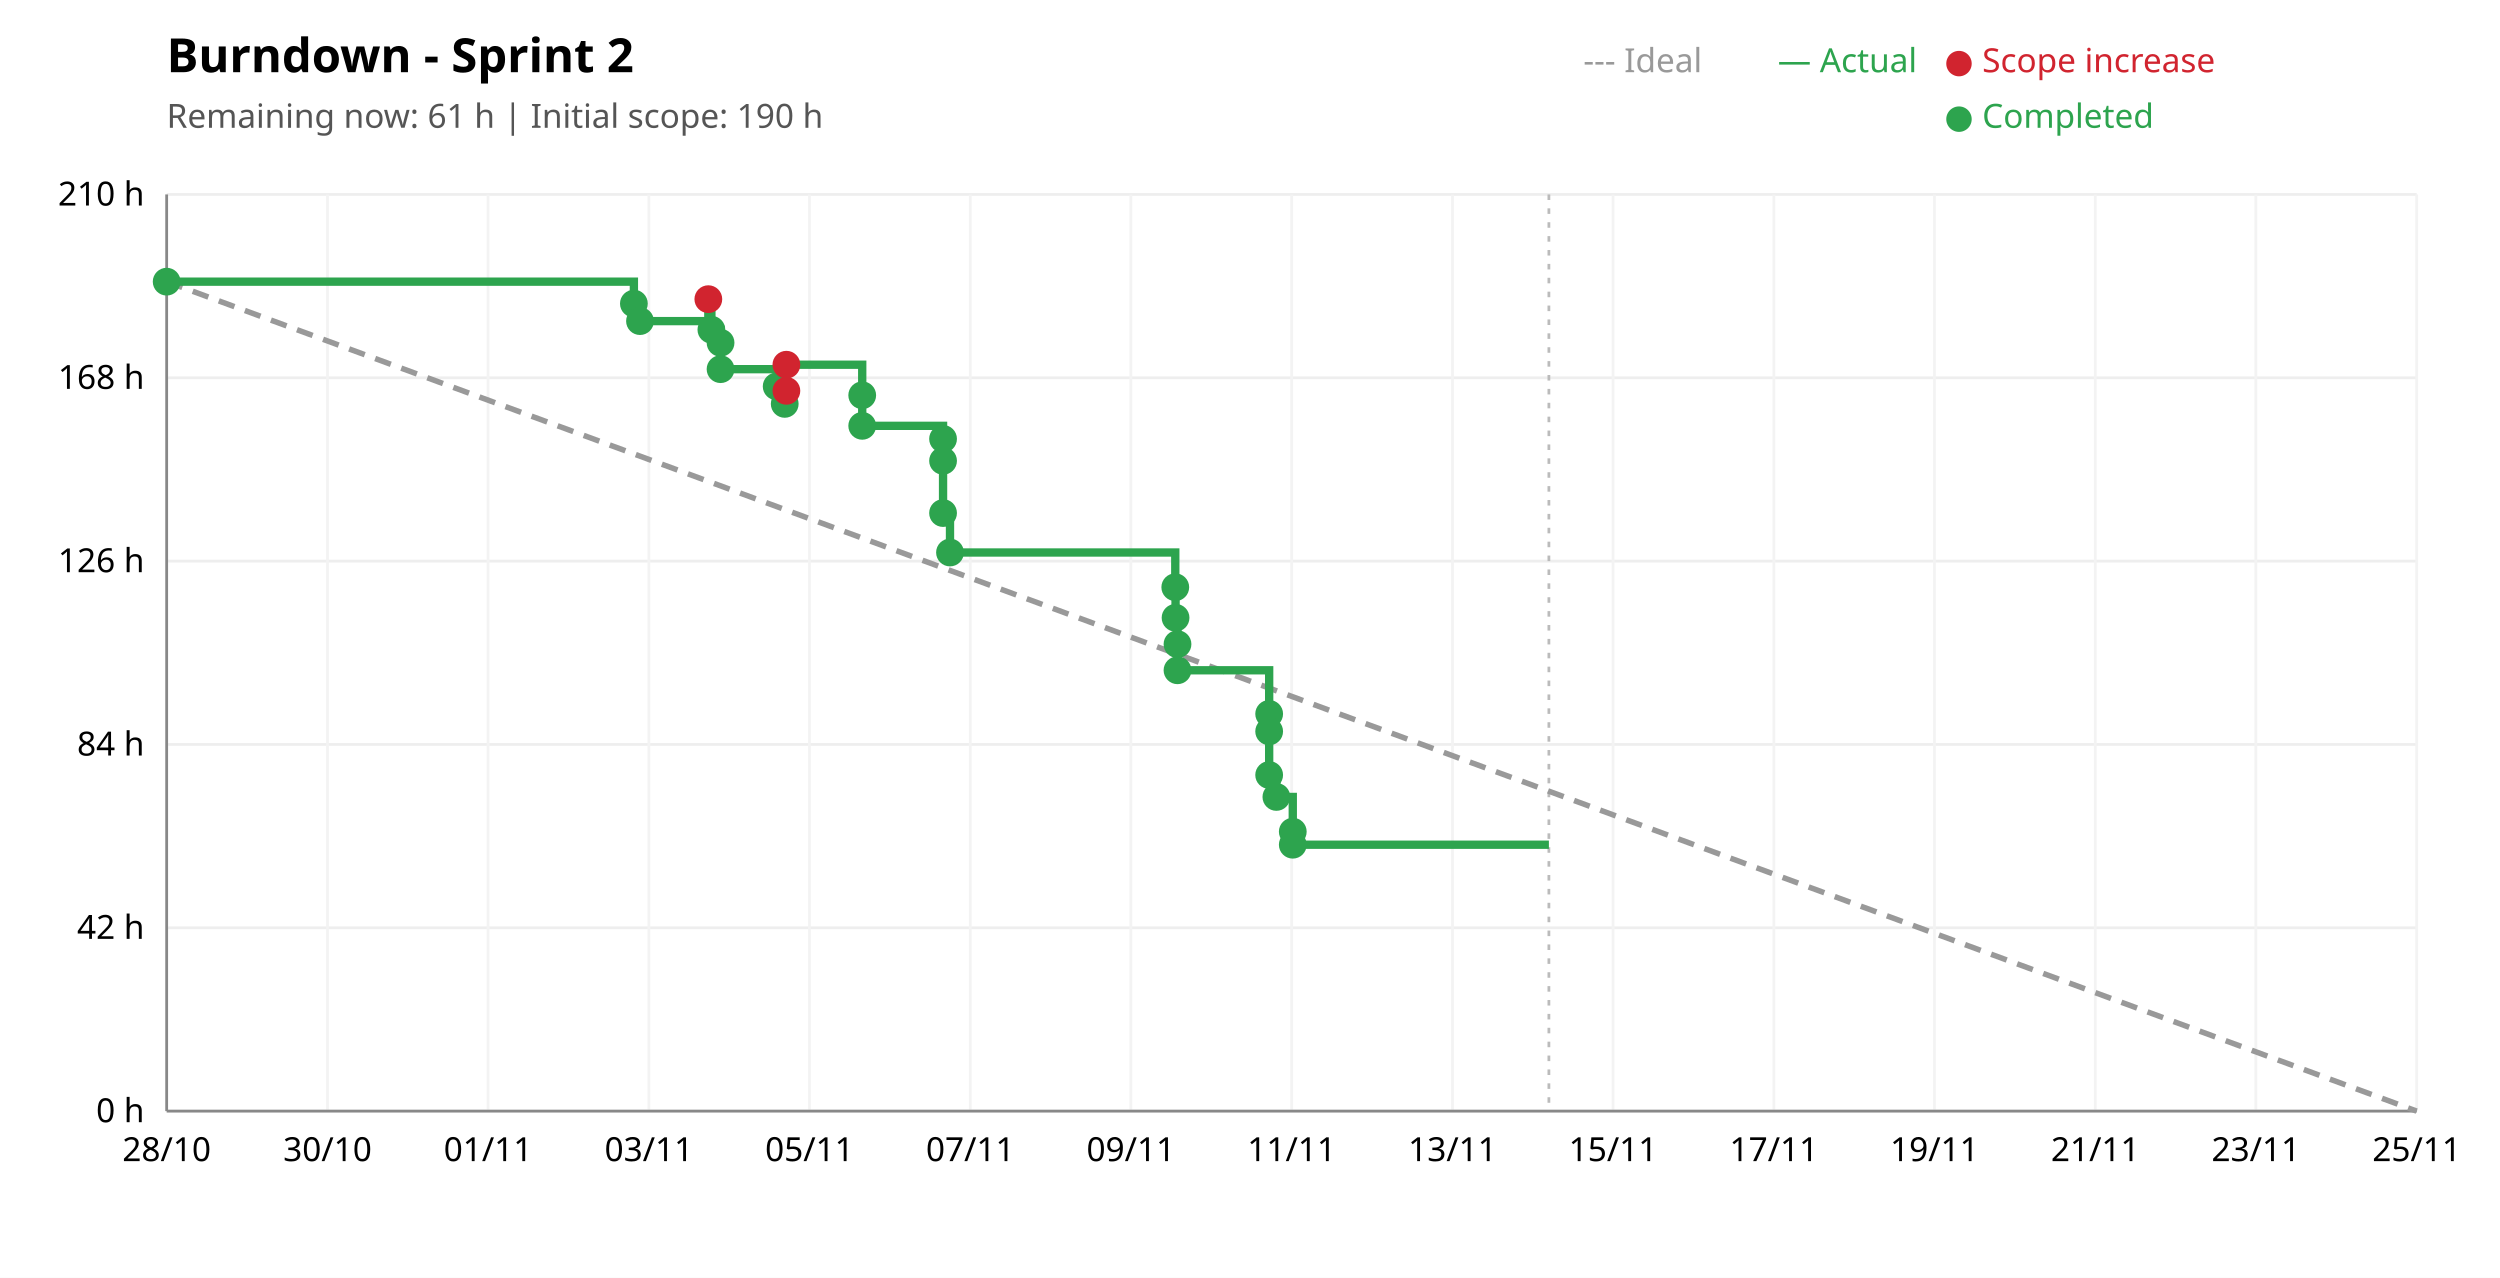
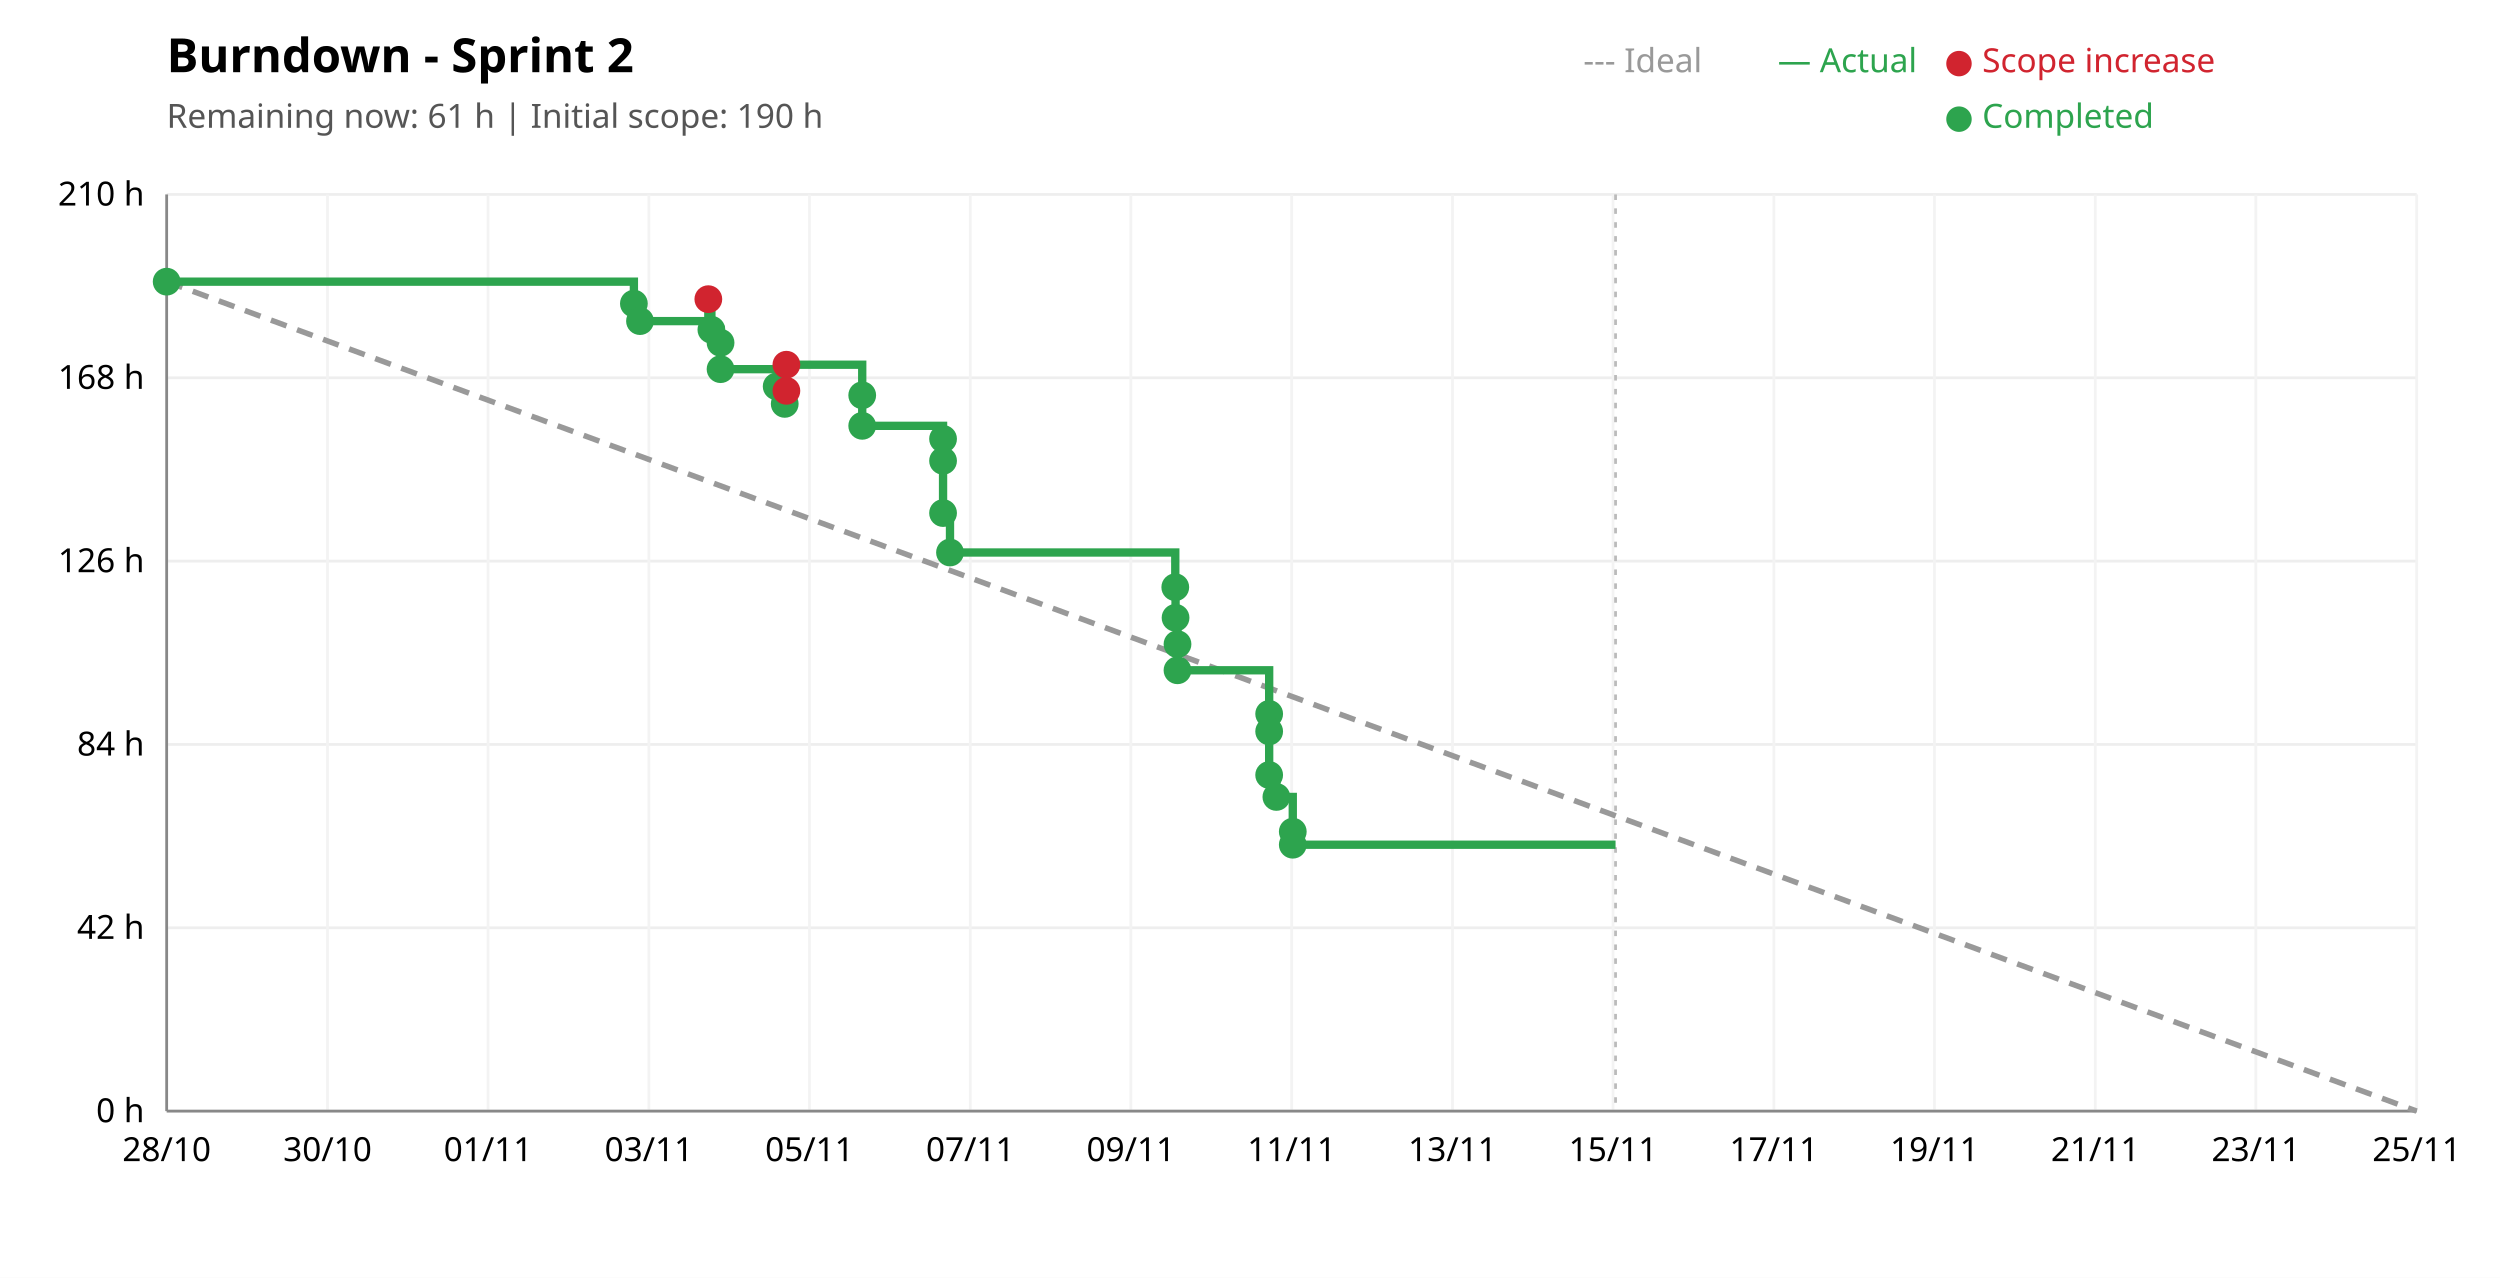
<svg xmlns="http://www.w3.org/2000/svg" width="900" height="460" font-family="sans-serif" font-size="12">
  <rect width="100%" height="100%" fill="white" />
  <text x="60" y="26" font-size="17" font-weight="bold">Burndown - Sprint 2</text>
  <text x="60" y="46" fill="#555">Remaining now: 61 h  |  Initial scope: 190 h</text>
  <line x1="60" y1="400.0" x2="870" y2="400.0" stroke="#eee" />
  <text x="52" y="404.0" text-anchor="end">0 h</text>
  <line x1="60" y1="334.0" x2="870" y2="334.0" stroke="#eee" />
  <text x="52" y="338.0" text-anchor="end">42 h</text>
  <line x1="60" y1="268.0" x2="870" y2="268.0" stroke="#eee" />
  <text x="52" y="272.0" text-anchor="end">84 h</text>
  <line x1="60" y1="202.0" x2="870" y2="202.0" stroke="#eee" />
  <text x="52" y="206.0" text-anchor="end">126 h</text>
  <line x1="60" y1="136.0" x2="870" y2="136.0" stroke="#eee" />
  <text x="52" y="140.0" text-anchor="end">168 h</text>
  <line x1="60" y1="70.0" x2="870" y2="70.0" stroke="#eee" />
  <text x="52" y="74.0" text-anchor="end">210 h</text>
  <line x1="60.0" y1="70" x2="60.0" y2="400" stroke="#f3f3f3" />
  <text x="60.0" y="418" text-anchor="middle">28/10</text>
  <line x1="117.9" y1="70" x2="117.9" y2="400" stroke="#f3f3f3" />
  <text x="117.9" y="418" text-anchor="middle">30/10</text>
  <line x1="175.7" y1="70" x2="175.7" y2="400" stroke="#f3f3f3" />
  <text x="175.7" y="418" text-anchor="middle">01/11</text>
  <line x1="233.6" y1="70" x2="233.6" y2="400" stroke="#f3f3f3" />
  <text x="233.6" y="418" text-anchor="middle">03/11</text>
  <line x1="291.4" y1="70" x2="291.4" y2="400" stroke="#f3f3f3" />
  <text x="291.4" y="418" text-anchor="middle">05/11</text>
  <line x1="349.3" y1="70" x2="349.3" y2="400" stroke="#f3f3f3" />
  <text x="349.3" y="418" text-anchor="middle">07/11</text>
  <line x1="407.1" y1="70" x2="407.1" y2="400" stroke="#f3f3f3" />
  <text x="407.1" y="418" text-anchor="middle">09/11</text>
  <line x1="465.0" y1="70" x2="465.0" y2="400" stroke="#f3f3f3" />
  <text x="465.0" y="418" text-anchor="middle">11/11</text>
  <line x1="522.9" y1="70" x2="522.9" y2="400" stroke="#f3f3f3" />
  <text x="522.9" y="418" text-anchor="middle">13/11</text>
  <line x1="580.7" y1="70" x2="580.7" y2="400" stroke="#f3f3f3" />
  <text x="580.7" y="418" text-anchor="middle">15/11</text>
  <line x1="638.6" y1="70" x2="638.6" y2="400" stroke="#f3f3f3" />
  <text x="638.6" y="418" text-anchor="middle">17/11</text>
  <line x1="696.4" y1="70" x2="696.4" y2="400" stroke="#f3f3f3" />
  <text x="696.4" y="418" text-anchor="middle">19/11</text>
  <line x1="754.3" y1="70" x2="754.3" y2="400" stroke="#f3f3f3" />
  <text x="754.3" y="418" text-anchor="middle">21/11</text>
  <line x1="812.1" y1="70" x2="812.1" y2="400" stroke="#f3f3f3" />
  <text x="812.1" y="418" text-anchor="middle">23/11</text>
  <line x1="870.0" y1="70" x2="870.0" y2="400" stroke="#f3f3f3" />
  <text x="870.0" y="418" text-anchor="middle">25/11</text>
  <line x1="60" y1="400" x2="870" y2="400" stroke="#888" />
  <line x1="60" y1="70" x2="60" y2="400" stroke="#888" />
-   <line x1="557.6" y1="70" x2="557.6" y2="400" stroke="#bbb" stroke-dasharray="2 3" />
+   <line x1="581.6" y1="70" x2="581.6" y2="400" stroke="#bbb" stroke-dasharray="2 3" />
  <polyline points="60.0,101.4 870.0,400.0" fill="none" stroke="#999" stroke-dasharray="6 4" stroke-width="2" />
-   <polyline points="60.0,101.4 228.2,101.4 228.2,109.3 230.4,109.3 230.4,115.6 255.0,115.6 255.0,107.7 256.1,107.7 256.1,118.7 259.4,118.7 259.4,123.4 259.4,123.4 259.4,132.9 279.6,132.9 279.6,139.1 282.5,139.1 282.5,145.4 283.1,145.4 283.1,140.7 283.1,140.7 283.1,131.3 310.4,131.3 310.4,142.3 310.4,142.3 310.4,153.3 339.5,153.3 339.5,158.0 339.5,158.0 339.5,165.9 339.5,165.9 339.5,184.7 342.0,184.7 342.0,198.9 423.1,198.9 423.1,211.4 423.2,211.4 423.2,222.4 423.9,222.4 423.9,231.9 423.9,231.9 423.9,241.3 456.9,241.3 456.9,257.0 456.9,257.0 456.9,263.3 456.9,263.3 456.9,279.0 459.5,279.0 459.5,286.9 465.4,286.9 465.4,299.4 465.4,299.4 465.4,304.1 557.6,304.1" fill="none" stroke="#2da44e" stroke-width="3" />
+   <polyline points="60.0,101.4 228.2,101.4 228.2,109.3 230.4,109.3 230.4,115.6 255.0,115.6 255.0,107.7 256.1,107.7 256.1,118.7 259.4,118.7 259.4,123.4 259.4,123.4 259.4,132.9 279.6,132.9 279.6,139.1 282.5,139.1 282.5,145.4 283.1,145.4 283.1,140.7 283.1,140.7 283.1,131.3 310.4,131.3 310.4,142.3 310.4,142.3 310.4,153.3 339.5,153.3 339.5,158.0 339.5,158.0 339.5,165.9 339.5,165.9 339.5,184.7 342.0,184.7 342.0,198.9 423.1,198.9 423.1,211.4 423.2,211.4 423.2,222.4 423.9,222.4 423.9,231.9 423.9,231.9 423.9,241.3 456.9,241.3 456.9,257.0 456.9,257.0 456.9,263.3 456.9,263.3 456.9,279.0 459.5,279.0 459.5,286.9 465.4,286.9 465.4,299.4 465.4,299.4 465.4,304.1 581.6,304.1" fill="none" stroke="#2da44e" stroke-width="3" />
  <circle cx="228.2" cy="109.3" r="5" fill="#2da44e" />
  <circle cx="230.4" cy="115.6" r="5" fill="#2da44e" />
  <circle cx="255.0" cy="107.7" r="5" fill="#d1242f" />
  <circle cx="256.1" cy="118.7" r="5" fill="#2da44e" />
  <circle cx="259.4" cy="123.4" r="5" fill="#2da44e" />
  <circle cx="259.4" cy="132.9" r="5" fill="#2da44e" />
  <circle cx="279.6" cy="139.1" r="5" fill="#2da44e" />
  <circle cx="282.5" cy="145.4" r="5" fill="#2da44e" />
  <circle cx="283.1" cy="140.7" r="5" fill="#d1242f" />
  <circle cx="283.1" cy="131.3" r="5" fill="#d1242f" />
  <circle cx="310.4" cy="142.3" r="5" fill="#2da44e" />
  <circle cx="310.4" cy="153.3" r="5" fill="#2da44e" />
  <circle cx="339.5" cy="158.0" r="5" fill="#2da44e" />
  <circle cx="339.5" cy="165.9" r="5" fill="#2da44e" />
  <circle cx="339.5" cy="184.7" r="5" fill="#2da44e" />
  <circle cx="342.0" cy="198.9" r="5" fill="#2da44e" />
  <circle cx="423.1" cy="211.4" r="5" fill="#2da44e" />
  <circle cx="423.2" cy="222.4" r="5" fill="#2da44e" />
  <circle cx="423.9" cy="231.9" r="5" fill="#2da44e" />
  <circle cx="423.9" cy="241.3" r="5" fill="#2da44e" />
  <circle cx="456.9" cy="257.0" r="5" fill="#2da44e" />
  <circle cx="456.9" cy="263.3" r="5" fill="#2da44e" />
  <circle cx="456.9" cy="279.0" r="5" fill="#2da44e" />
  <circle cx="459.5" cy="286.9" r="5" fill="#2da44e" />
  <circle cx="465.4" cy="299.4" r="5" fill="#2da44e" />
  <circle cx="465.4" cy="304.1" r="5" fill="#2da44e" />
  <circle cx="60.0" cy="101.4" r="5" fill="#2da44e" />
  <text x="570" y="26" fill="#999">--- Ideal</text>
  <text x="640" y="26" fill="#2da44e">— Actual</text>
  <text x="700" y="26" fill="#d1242f">● Scope increase</text>
  <text x="700" y="46" fill="#2da44e">● Completed</text>
</svg>
